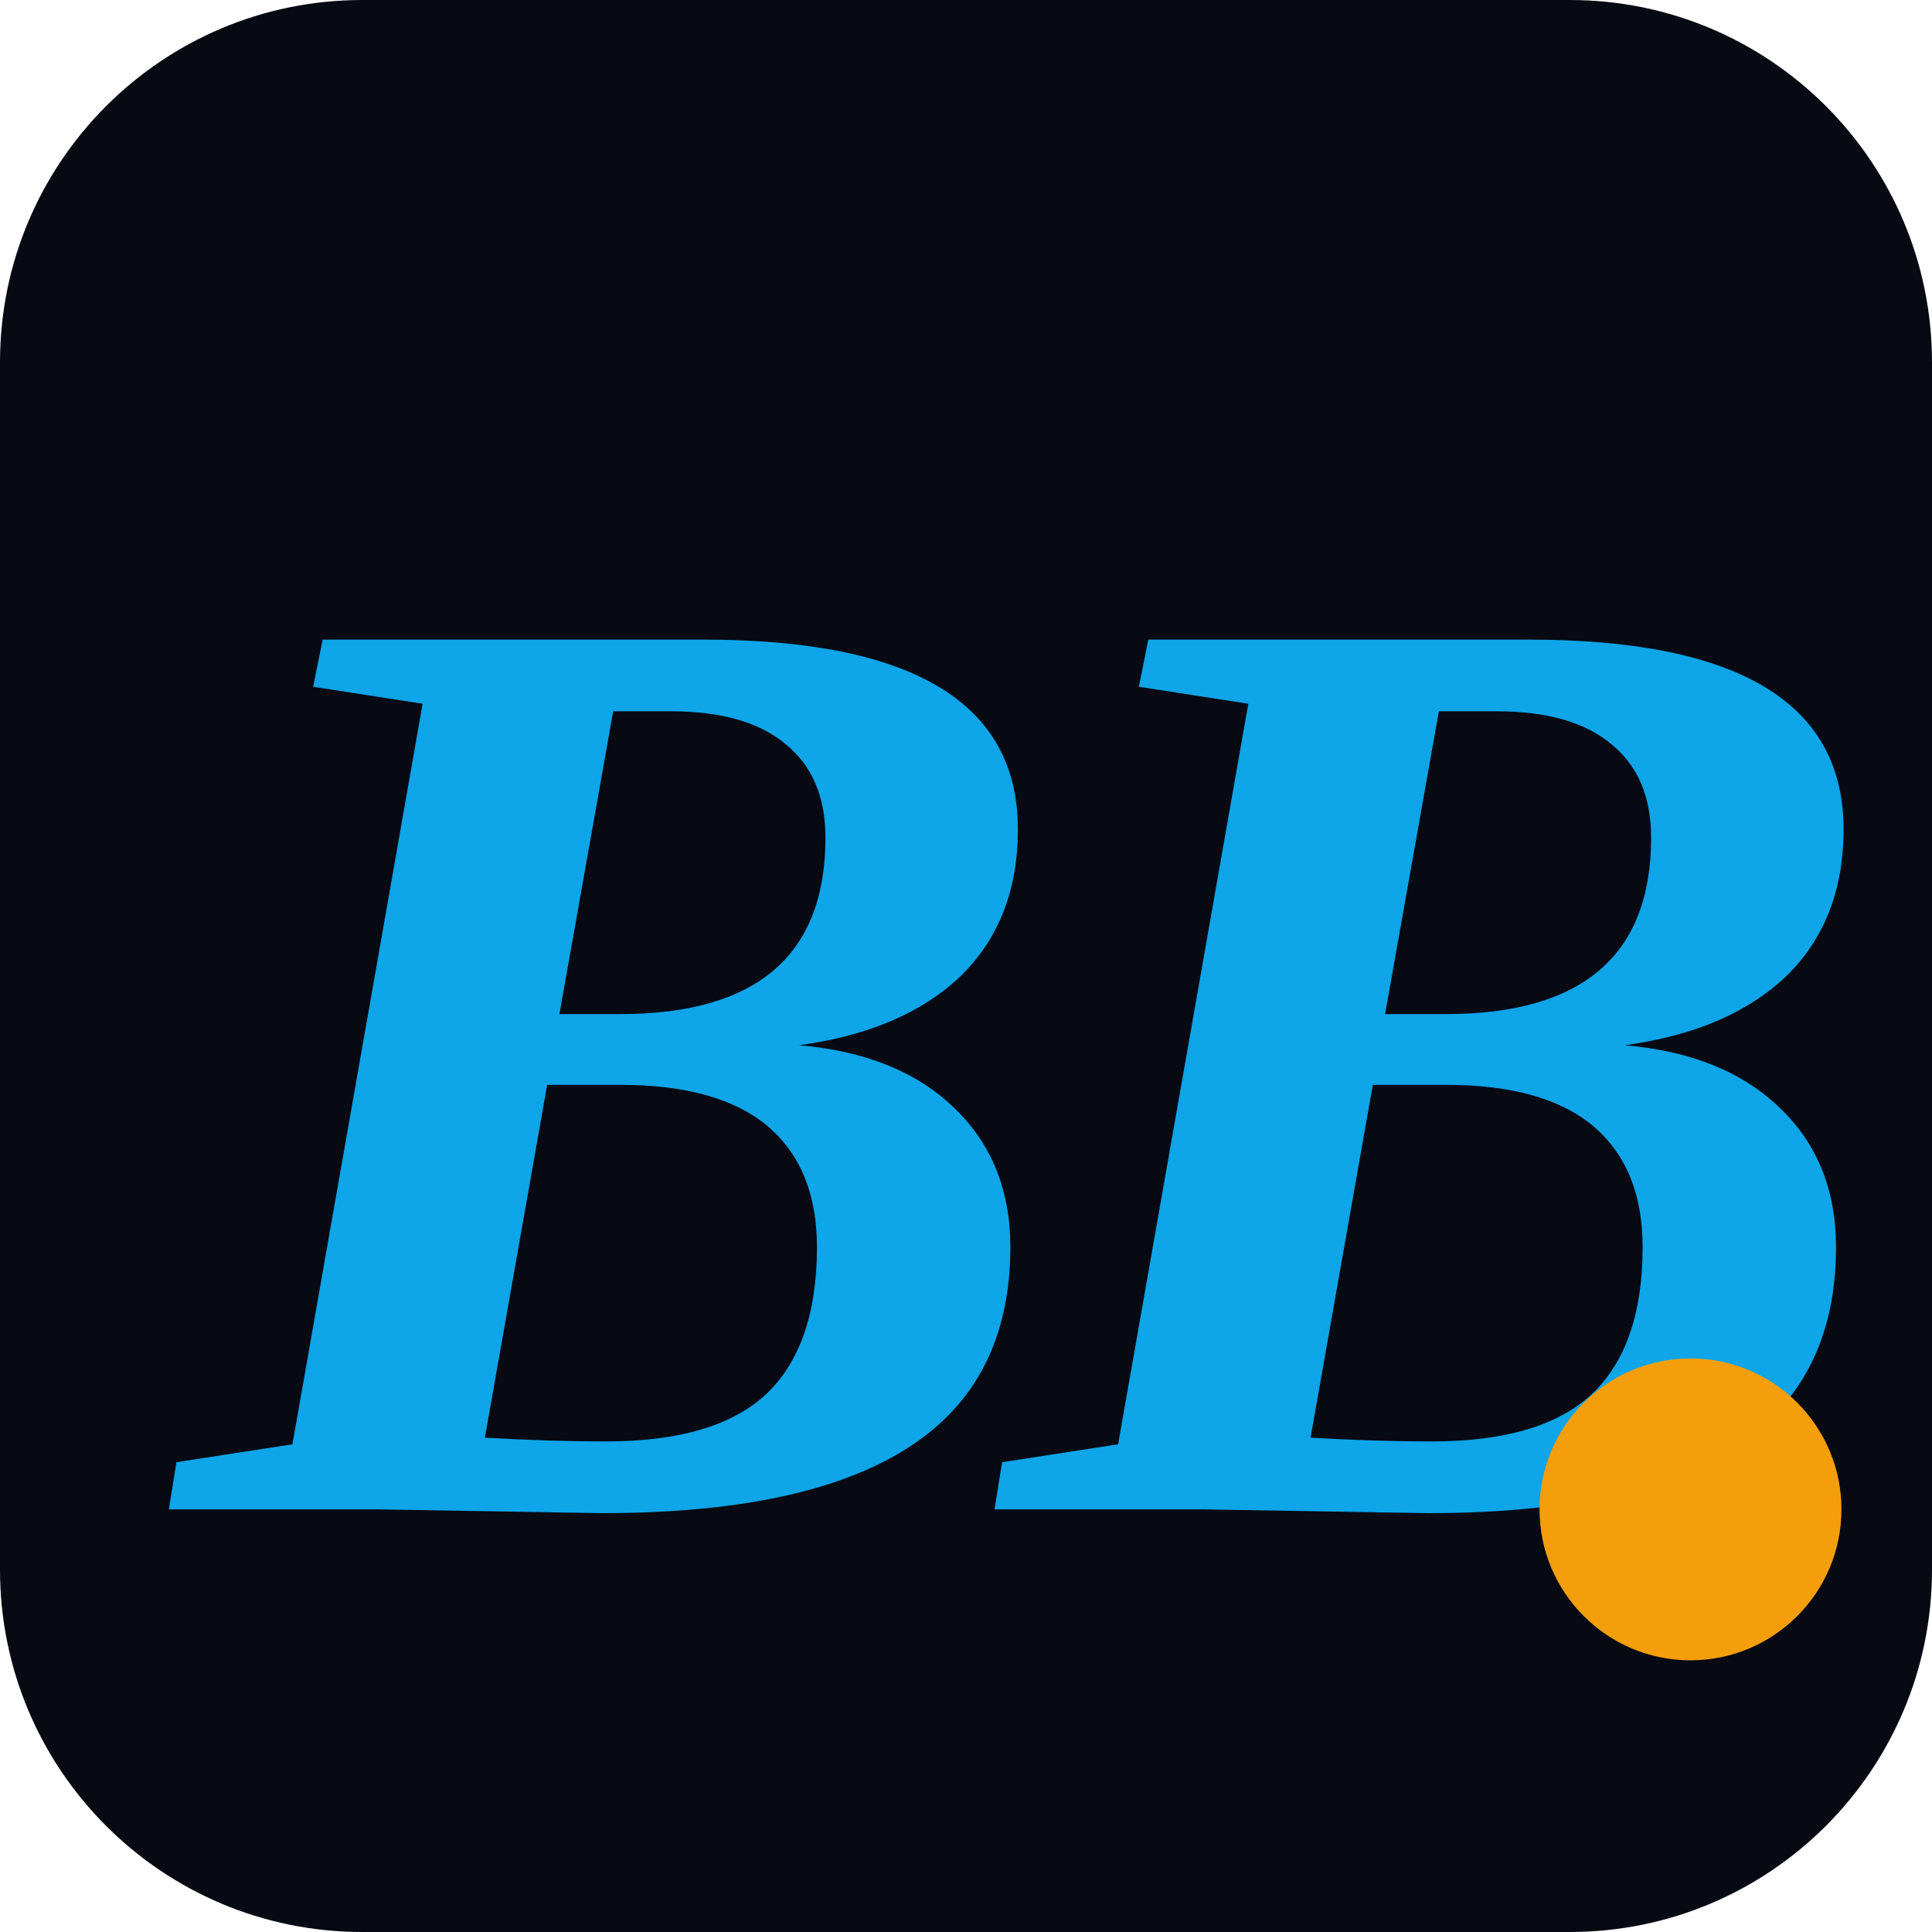
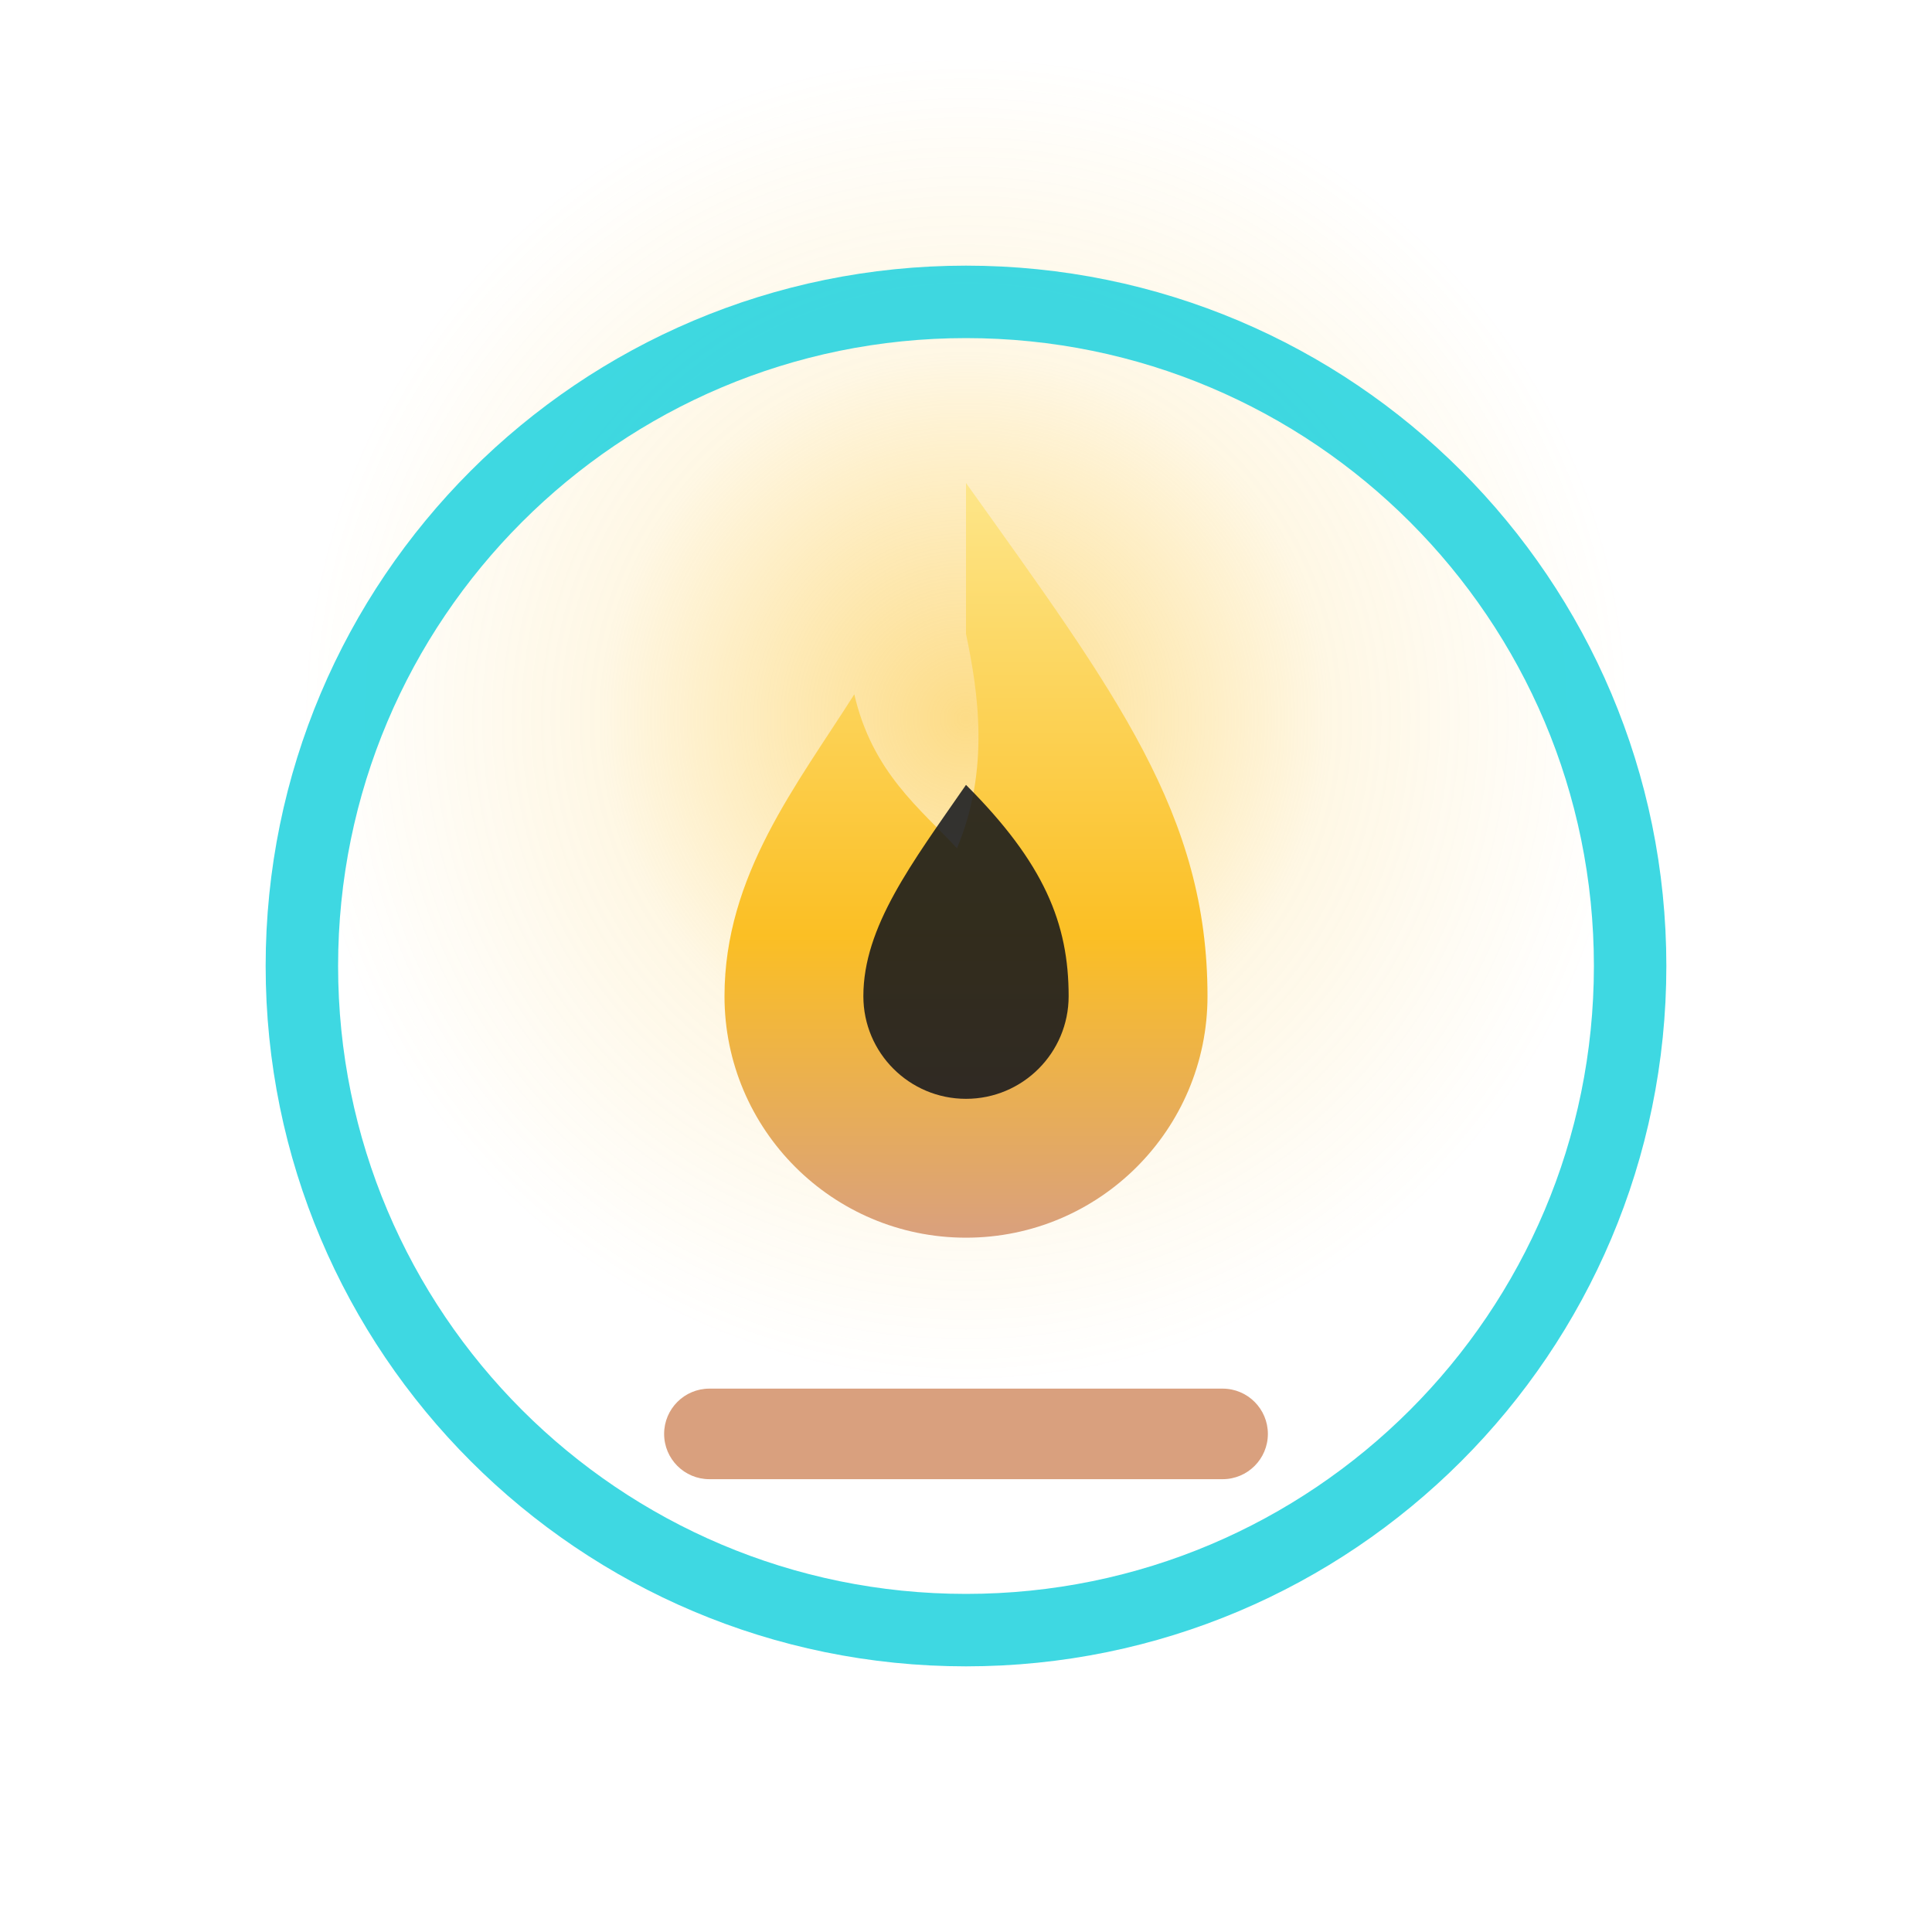
- <svg xmlns="http://www.w3.org/2000/svg" viewBox="0 0 32 32" width="32" height="32">
-   <rect width="32" height="32" rx="6" fill="#070A13" />
-   <text x="3" y="25" font-family="Georgia, 'Times New Roman', serif" font-size="22" font-weight="700" font-style="italic" fill="#0EA5E9" letter-spacing="-1">BB</text>
-   <circle cx="28" cy="25" r="2.5" fill="#F59E0B" />
+ <svg xmlns="http://www.w3.org/2000/svg" viewBox="0 0 64 64" width="64" height="64" role="img" aria-label="The Lamp mark">
+   <defs>
+     <radialGradient id="lampGlow" cx="50%" cy="42%" r="42%">
+       <stop offset="0%" stop-color="#fbbf24" stop-opacity="0.55" />
+       <stop offset="55%" stop-color="#fbbf24" stop-opacity="0.12" />
+       <stop offset="100%" stop-color="#fbbf24" stop-opacity="0" />
+     </radialGradient>
+     <linearGradient id="lampFlame" x1="0" y1="0" x2="0" y2="1">
+       <stop offset="0%" stop-color="#fde68a" />
+       <stop offset="60%" stop-color="#fbbf24" />
+       <stop offset="100%" stop-color="#d9a07e" />
+     </linearGradient>
+   </defs>
+   <circle cx="32" cy="28" r="26" fill="url(#lampGlow)" />
+   <circle cx="32" cy="32" r="22" fill="none" stroke="#2ad4df" stroke-width="2.4" stroke-opacity="0.9" />
+   <path d="M32 16            C 37 23, 40 27, 40 33            a 8 8 0 0 1 -16 0            c 0 -4, 2.4 -7, 4.3 -10            c 0.6 2.6, 2.2 3.8, 3.4 5.1            c 1.1 -2.6, 0.7 -5.2, 0.3 -7.1 Z" fill="url(#lampFlame)" />
+   <path d="M32 26 c 2.6 2.6, 3.4 4.6, 3.4 7 a 3.4 3.4 0 0 1 -6.8 0 c 0 -2.3, 1.6 -4.4, 3.4 -7 Z" fill="#10131b" fill-opacity="0.85" />
+   <rect x="22" y="46" width="20" height="3" rx="1.5" fill="#d9a07e" />
</svg>
